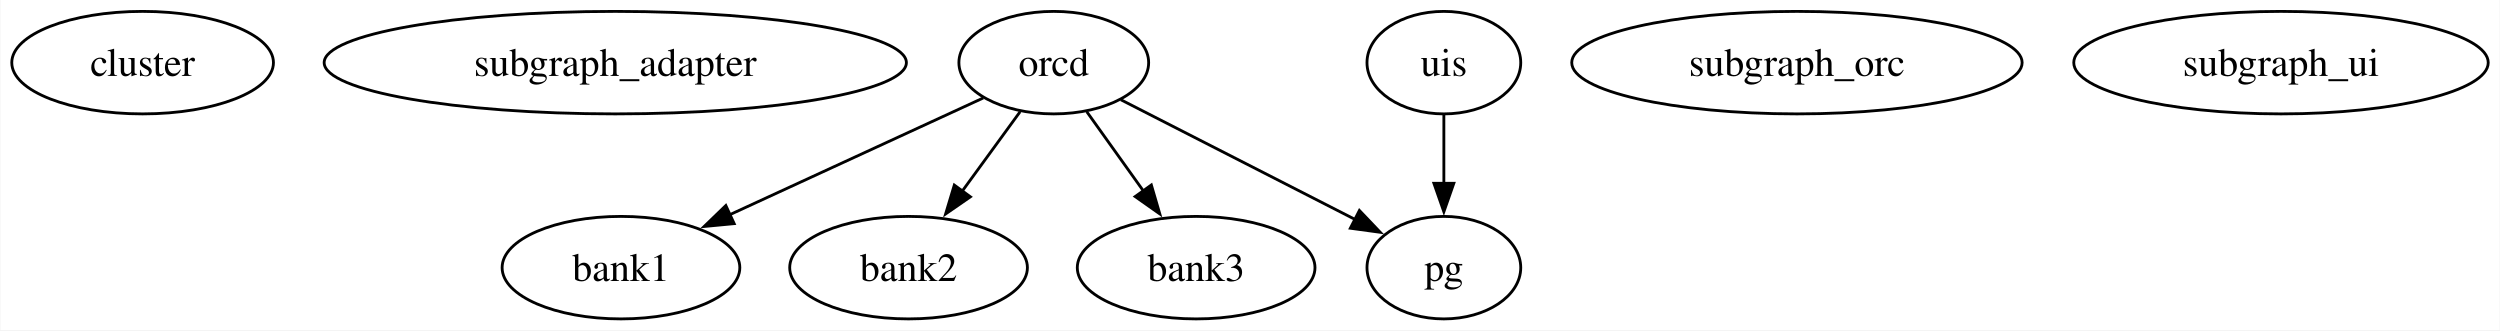
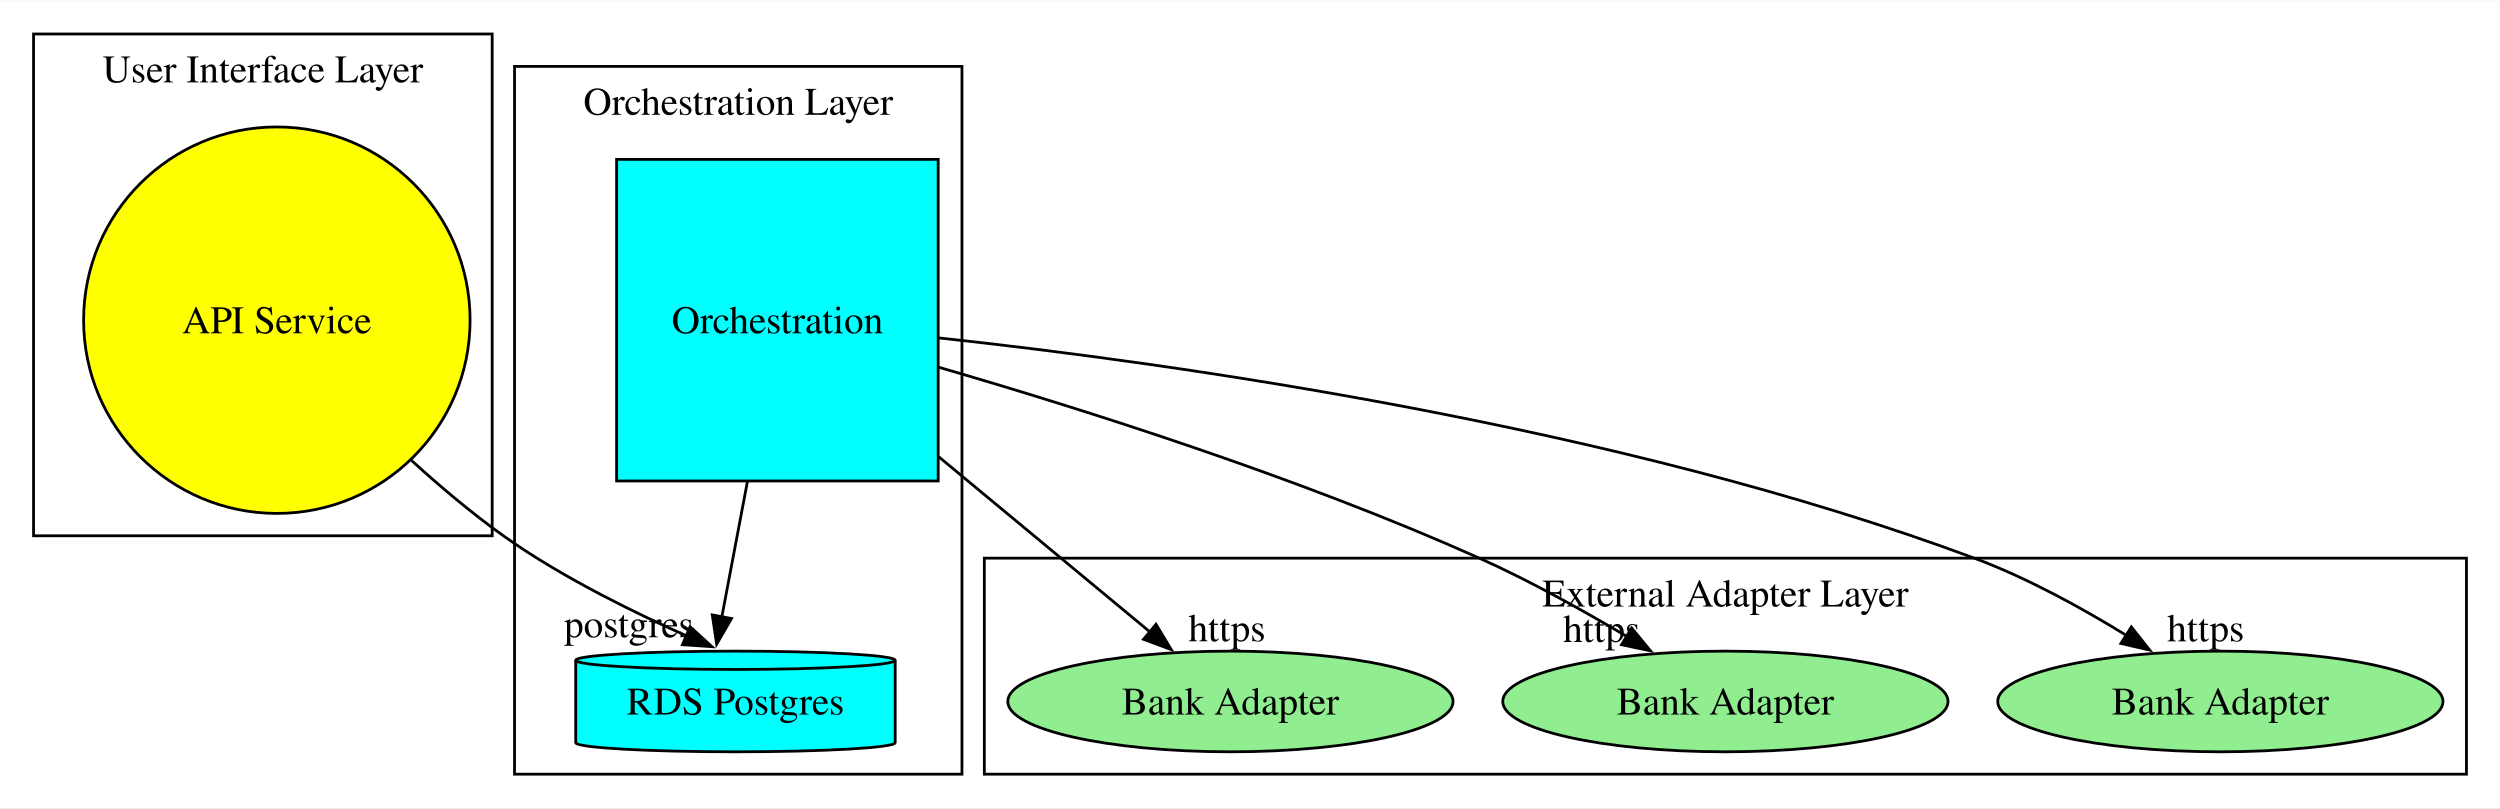
- <svg xmlns="http://www.w3.org/2000/svg" width="878pt" height="116pt" viewBox="0.00 0.00 877.73 116.00">
-   <g id="graph0" class="graph" transform="scale(1 1) rotate(0) translate(4 112)">
-     <polygon fill="white" stroke="none" points="-4,4 -4,-112 873.73,-112 873.73,4 -4,4" />
+ <svg xmlns="http://www.w3.org/2000/svg" width="894pt" height="289pt" viewBox="0.00 0.00 894.00 288.69">
+   <g id="graph0" class="graph" transform="scale(1 1) rotate(0) translate(4 284.69)">
+     <polygon fill="white" stroke="none" points="-4,4 -4,-284.69 890,-284.69 890,4 -4,4" />
+     <g id="clust1" class="cluster">
+       <polygon fill="none" stroke="black" points="348,-8 348,-85.25 878,-85.25 878,-8 348,-8" />
+       <text text-anchor="middle" x="613" y="-67.95" font-family="Times,serif" font-size="14.00">External Adapter Layer</text>
+     </g>
+     <g id="clust2" class="cluster">
+       <polygon fill="none" stroke="black" points="180,-8 180,-261.1 340,-261.1 340,-8 180,-8" />
+       <text text-anchor="middle" x="260" y="-243.8" font-family="Times,serif" font-size="14.00">Orchestration Layer</text>
+     </g>
+     <g id="clust3" class="cluster">
+       <polygon fill="none" stroke="black" points="8,-93.25 8,-272.69 172,-272.69 172,-93.25 8,-93.25" />
+       <text text-anchor="middle" x="90" y="-255.39" font-family="Times,serif" font-size="14.00">User Interface Layer</text>
+     </g>
    <g id="node1" class="node">
-       <ellipse fill="none" stroke="black" cx="45.95" cy="-90" rx="45.95" ry="18" />
-       <text text-anchor="middle" x="45.95" y="-85.33" font-family="Times,serif" font-size="14.00">cluster</text>
+       <ellipse fill="lightgreen" stroke="black" cx="790" cy="-34" rx="79.62" ry="18" />
+       <text text-anchor="middle" x="790" y="-29.32" font-family="Times,serif" font-size="14.00">Bank Adapter</text>
    </g>
    <g id="node2" class="node">
-       <ellipse fill="none" stroke="black" cx="211.95" cy="-90" rx="102.24" ry="18" />
-       <text text-anchor="middle" x="211.95" y="-85.33" font-family="Times,serif" font-size="14.00">subgraph_adapter</text>
+       <ellipse fill="lightgreen" stroke="black" cx="613" cy="-34" rx="79.62" ry="18" />
+       <text text-anchor="middle" x="613" y="-29.32" font-family="Times,serif" font-size="14.00">Bank Adapter</text>
    </g>
    <g id="node3" class="node">
-       <ellipse fill="none" stroke="black" cx="213.95" cy="-18" rx="41.74" ry="18" />
-       <text text-anchor="middle" x="213.95" y="-13.32" font-family="Times,serif" font-size="14.00">bank1</text>
+       <ellipse fill="lightgreen" stroke="black" cx="436" cy="-34" rx="79.62" ry="18" />
+       <text text-anchor="middle" x="436" y="-29.32" font-family="Times,serif" font-size="14.00">Bank Adapter</text>
    </g>
    <g id="node4" class="node">
-       <ellipse fill="none" stroke="black" cx="314.95" cy="-18" rx="41.74" ry="18" />
-       <text text-anchor="middle" x="314.95" y="-13.32" font-family="Times,serif" font-size="14.00">bank2</text>
+       <path fill="cyan" stroke="black" d="M316.12,-48.73C316.12,-50.53 290.52,-52 259,-52 227.48,-52 201.88,-50.53 201.88,-48.73 201.88,-48.73 201.88,-19.27 201.88,-19.27 201.88,-17.47 227.48,-16 259,-16 290.52,-16 316.12,-17.47 316.12,-19.27 316.12,-19.27 316.12,-48.73 316.12,-48.73" />
+       <path fill="none" stroke="black" d="M316.12,-48.73C316.12,-46.92 290.52,-45.45 259,-45.45 227.48,-45.45 201.88,-46.92 201.88,-48.73" />
+       <text text-anchor="middle" x="259" y="-29.32" font-family="Times,serif" font-size="14.00">RDS Postgres</text>
    </g>
    <g id="node5" class="node">
-       <ellipse fill="none" stroke="black" cx="415.95" cy="-18" rx="41.74" ry="18" />
-       <text text-anchor="middle" x="415.95" y="-13.32" font-family="Times,serif" font-size="14.00">bank3</text>
+       <polygon fill="cyan" stroke="black" points="331.5,-227.85 216.5,-227.85 216.5,-112.85 331.5,-112.85 331.5,-227.85" />
+       <text text-anchor="middle" x="274" y="-165.67" font-family="Times,serif" font-size="14.00">Orchestration</text>
+     </g>
+     <g id="edge3" class="edge">
+       <path fill="none" stroke="black" d="M331.69,-164.01C415.44,-154.94 574.61,-132.68 702,-85.25 720.98,-78.18 740.68,-67.31 756.62,-57.49" />
+       <polygon fill="black" stroke="black" points="758.16,-60.66 764.74,-52.36 754.42,-54.74 758.16,-60.66" />
+       <text text-anchor="middle" x="784.77" y="-55.5" font-family="Times,serif" font-size="14.00">https</text>
+     </g>
+     <g id="edge4" class="edge">
+       <path fill="none" stroke="black" d="M331.78,-153.49C383.45,-138.49 460.72,-114.04 525,-85.25 542.91,-77.23 561.93,-66.65 577.68,-57.28" />
+       <polygon fill="black" stroke="black" points="579.47,-60.28 586.22,-52.11 575.85,-54.29 579.47,-60.28" />
+       <text text-anchor="middle" x="568.76" y="-55.28" font-family="Times,serif" font-size="14.00">https</text>
+     </g>
+     <g id="edge5" class="edge">
+       <path fill="none" stroke="black" d="M331.57,-121.6C357.24,-100.32 386.34,-76.18 407.29,-58.81" />
+       <polygon fill="black" stroke="black" points="409.39,-61.61 414.85,-52.54 404.92,-56.23 409.39,-61.61" />
+       <text text-anchor="middle" x="434.77" y="-55.52" font-family="Times,serif" font-size="14.00">https</text>
+     </g>
+     <g id="edge2" class="edge">
+       <path fill="none" stroke="black" d="M263.26,-112.54C259.77,-94.08 256.24,-75.44 254.09,-64.05" />
+       <polygon fill="black" stroke="black" points="257.58,-63.66 252.28,-54.49 250.7,-64.96 257.58,-63.66" />
    </g>
    <g id="node6" class="node">
-       <ellipse fill="none" stroke="black" cx="626.95" cy="-90" rx="79.09" ry="18" />
-       <text text-anchor="middle" x="626.95" y="-85.33" font-family="Times,serif" font-size="14.00">subgraph_orc</text>
-     </g>
-     <g id="node7" class="node">
-       <ellipse fill="none" stroke="black" cx="502.95" cy="-18" rx="27" ry="18" />
-       <text text-anchor="middle" x="502.95" y="-13.32" font-family="Times,serif" font-size="14.00">pg</text>
-     </g>
-     <g id="node8" class="node">
-       <ellipse fill="none" stroke="black" cx="365.95" cy="-90" rx="33.32" ry="18" />
-       <text text-anchor="middle" x="365.95" y="-85.33" font-family="Times,serif" font-size="14.00">orcd</text>
-     </g>
-     <g id="edge3" class="edge">
-       <path fill="none" stroke="black" d="M341.19,-77.6C317.02,-66.47 279.91,-49.38 251.99,-36.52" />
-       <polygon fill="black" stroke="black" points="253.71,-33.46 243.16,-32.46 250.78,-39.82 253.71,-33.46" />
-     </g>
-     <g id="edge4" class="edge">
-       <path fill="none" stroke="black" d="M354.12,-72.76C348.09,-64.49 340.62,-54.23 333.82,-44.9" />
-       <polygon fill="black" stroke="black" points="336.67,-42.88 327.96,-36.86 331.02,-47 336.67,-42.88" />
-     </g>
-     <g id="edge5" class="edge">
-       <path fill="none" stroke="black" d="M377.54,-72.76C383.45,-64.49 390.78,-54.23 397.45,-44.9" />
-       <polygon fill="black" stroke="black" points="400.22,-47.04 403.19,-36.87 394.53,-42.97 400.22,-47.04" />
-     </g>
-     <g id="edge2" class="edge">
-       <path fill="none" stroke="black" d="M389.5,-76.97C412.26,-65.34 446.87,-47.65 471.88,-34.87" />
-       <polygon fill="black" stroke="black" points="473.29,-38.09 480.6,-30.42 470.1,-31.85 473.29,-38.09" />
-     </g>
-     <g id="node9" class="node">
-       <ellipse fill="none" stroke="black" cx="796.95" cy="-90" rx="72.78" ry="18" />
-       <text text-anchor="middle" x="796.95" y="-85.33" font-family="Times,serif" font-size="14.00">subgraph_ui</text>
-     </g>
-     <g id="node10" class="node">
-       <ellipse fill="none" stroke="black" cx="502.95" cy="-90" rx="27" ry="18" />
-       <text text-anchor="middle" x="502.95" y="-85.33" font-family="Times,serif" font-size="14.00">uis</text>
+       <ellipse fill="yellow" stroke="black" cx="95" cy="-170.35" rx="69.1" ry="69.1" />
+       <text text-anchor="middle" x="95" y="-165.67" font-family="Times,serif" font-size="14.00">API Service</text>
    </g>
    <g id="edge1" class="edge">
-       <path fill="none" stroke="black" d="M502.95,-71.7C502.95,-64.41 502.95,-55.73 502.95,-47.54" />
-       <polygon fill="black" stroke="black" points="506.45,-47.62 502.95,-37.62 499.45,-47.62 506.45,-47.62" />
+       <path fill="none" stroke="black" d="M142.87,-120.44C153.35,-110.88 164.7,-101.33 176,-93.25 197.74,-77.71 226.24,-64.22 241.41,-57.52" />
+       <polygon fill="black" stroke="black" points="242.78,-60.74 250.61,-53.59 240.04,-54.3 242.78,-60.74" />
+       <text text-anchor="middle" x="220.88" y="-56.95" font-family="Times,serif" font-size="14.00">postgres</text>
    </g>
  </g>
</svg>
